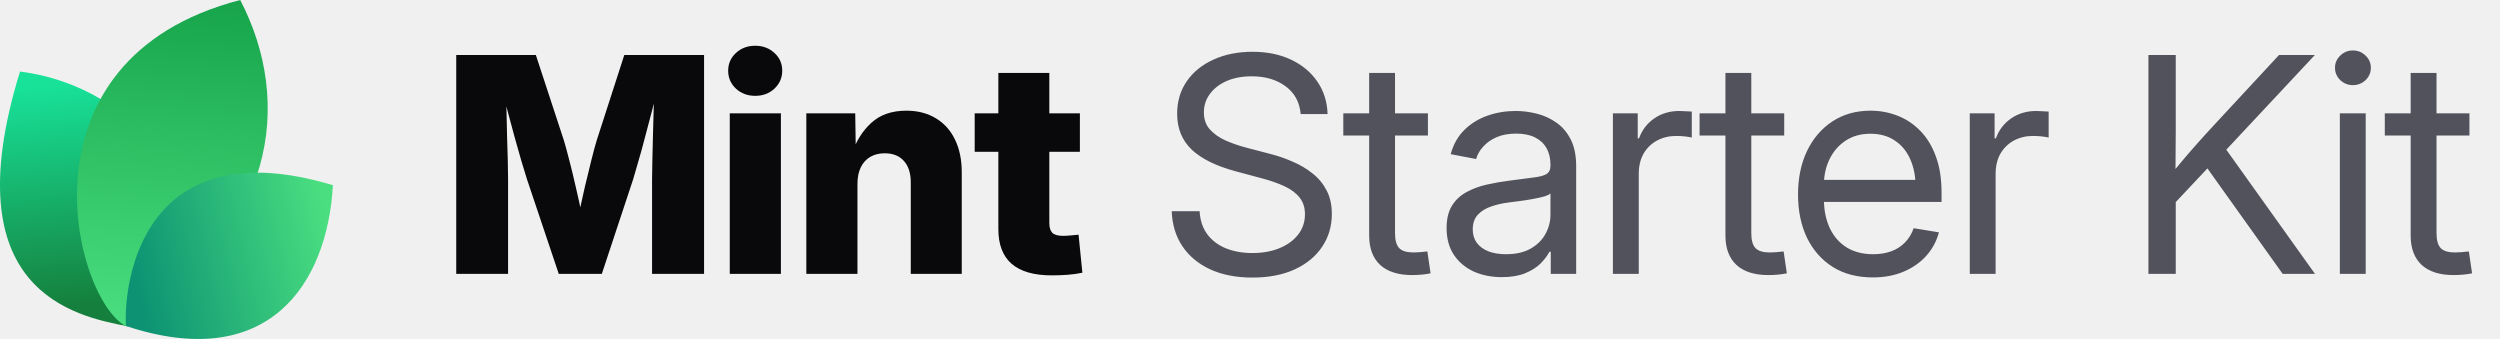
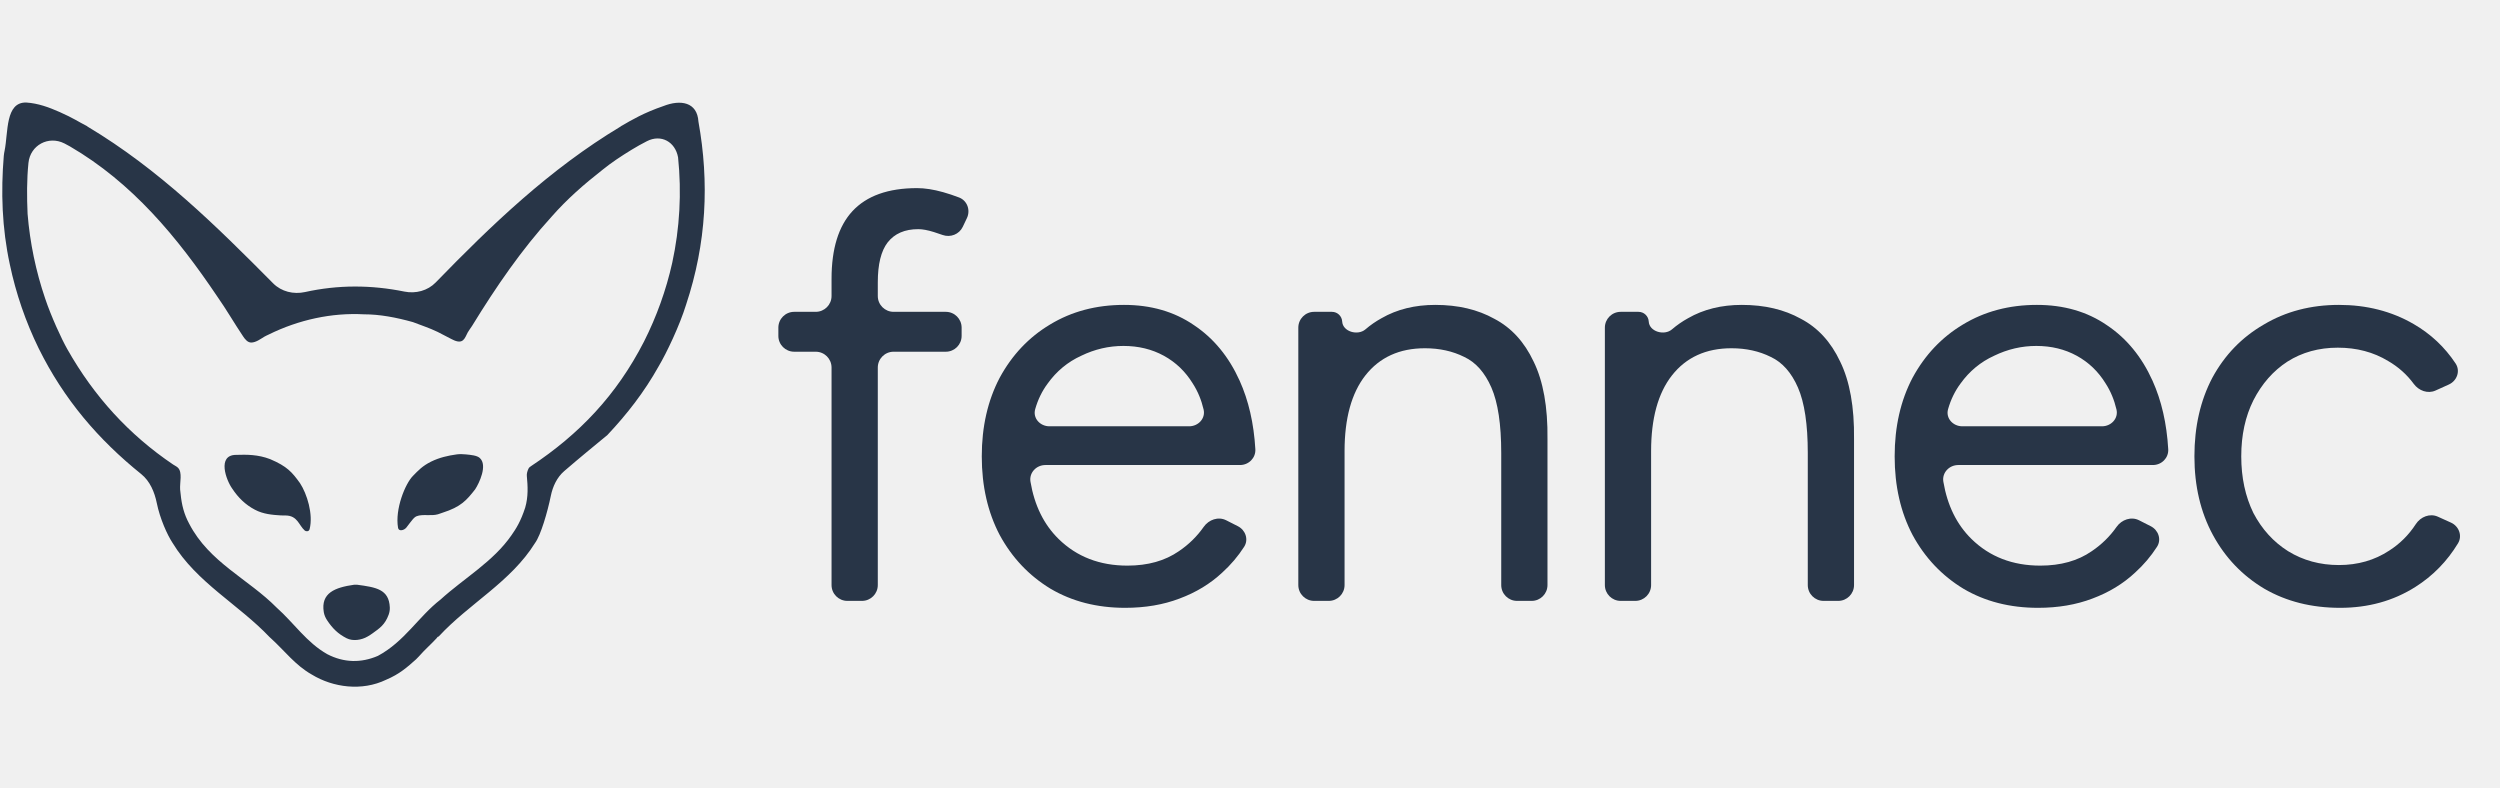
- <svg xmlns="http://www.w3.org/2000/svg" width="177" height="24" viewBox="0 0 177 24" fill="none">
-   <path d="M9.061 23.108C5.268 22.377 -3.391 20.627 1.417 5.064C9.634 6.099 16.973 14.064 9.061 23.108Z" fill="url(#paint0_linear_17557_2020)" />
-   <path d="M8.919 23.094C5.276 21.222 0.784 4.209 17.007 0C20.757 7.193 19.621 16.545 8.919 23.094Z" fill="url(#paint1_linear_17557_2020)" />
-   <path d="M8.914 23.079C8.735 19.882 10.159 9.085 23.57 13.111C23.181 20.123 18.984 26.418 8.914 23.079Z" fill="url(#paint2_linear_17557_2020)" />
-   <path d="M32.301 19.392V3.894H37.938L39.925 9.948C40.036 10.315 40.164 10.787 40.31 11.362C40.462 11.938 40.611 12.552 40.757 13.204C40.91 13.855 41.048 14.483 41.173 15.086C41.305 15.682 41.412 16.192 41.495 16.615H40.695C40.771 16.192 40.871 15.682 40.996 15.086C41.128 14.49 41.267 13.866 41.412 13.214C41.565 12.562 41.714 11.948 41.86 11.373C42.005 10.79 42.133 10.315 42.244 9.948L44.2 3.894H49.848V19.392H46.166V12.704C46.166 12.357 46.173 11.917 46.187 11.383C46.2 10.849 46.214 10.27 46.228 9.646C46.249 9.022 46.266 8.391 46.28 7.753C46.301 7.115 46.311 6.519 46.311 5.964H46.623C46.485 6.561 46.332 7.181 46.166 7.826C45.999 8.471 45.833 9.102 45.666 9.719C45.507 10.336 45.351 10.901 45.198 11.414C45.053 11.928 44.928 12.357 44.824 12.704L42.608 19.392H39.561L37.314 12.704C37.203 12.357 37.072 11.928 36.919 11.414C36.773 10.901 36.614 10.34 36.441 9.729C36.274 9.112 36.104 8.481 35.931 7.836C35.764 7.192 35.608 6.567 35.463 5.964H35.827C35.834 6.512 35.844 7.105 35.858 7.743C35.872 8.374 35.886 9.005 35.9 9.636C35.92 10.26 35.938 10.839 35.952 11.373C35.965 11.907 35.972 12.351 35.972 12.704V19.392H32.301ZM51.668 19.392V8.024H55.288V19.392H51.668ZM53.468 6.786C52.927 6.786 52.473 6.616 52.105 6.276C51.738 5.93 51.554 5.507 51.554 5.007C51.554 4.508 51.738 4.088 52.105 3.749C52.473 3.409 52.927 3.239 53.468 3.239C54.009 3.239 54.463 3.409 54.83 3.749C55.198 4.082 55.382 4.501 55.382 5.007C55.382 5.507 55.198 5.93 54.83 6.276C54.463 6.616 54.009 6.786 53.468 6.786ZM60.708 13.027V19.392H57.088V8.024H60.551L60.593 10.967H60.281C60.593 10.024 61.061 9.268 61.685 8.7C62.309 8.124 63.138 7.836 64.171 7.836C64.975 7.836 65.672 8.017 66.262 8.377C66.851 8.731 67.302 9.234 67.614 9.885C67.933 10.537 68.092 11.307 68.092 12.194V19.392H64.483V12.912C64.483 12.26 64.32 11.754 63.994 11.394C63.675 11.033 63.221 10.853 62.632 10.853C62.25 10.853 61.914 10.936 61.623 11.102C61.332 11.269 61.106 11.515 60.947 11.841C60.787 12.16 60.708 12.555 60.708 13.027ZM76.456 8.024V10.749H69.008V8.024H76.456ZM70.683 5.163H74.292V15.783C74.292 16.102 74.361 16.334 74.5 16.48C74.646 16.625 74.899 16.698 75.259 16.698C75.405 16.698 75.596 16.688 75.831 16.667C76.074 16.646 76.251 16.629 76.362 16.615L76.632 19.309C76.313 19.378 75.963 19.427 75.582 19.455C75.207 19.482 74.836 19.496 74.469 19.496C73.2 19.496 72.25 19.222 71.619 18.674C70.995 18.127 70.683 17.308 70.683 16.22V5.163Z" fill="#09090B" />
-   <path d="M88.667 19.652C87.523 19.652 86.528 19.458 85.682 19.07C84.843 18.681 84.188 18.137 83.716 17.437C83.245 16.736 82.992 15.908 82.957 14.951H84.933C84.968 15.596 85.148 16.14 85.474 16.584C85.8 17.021 86.24 17.354 86.795 17.582C87.35 17.804 87.974 17.915 88.667 17.915C89.388 17.915 90.026 17.801 90.581 17.572C91.143 17.343 91.583 17.024 91.902 16.615C92.228 16.199 92.391 15.717 92.391 15.169C92.391 14.698 92.266 14.306 92.017 13.994C91.767 13.675 91.413 13.408 90.956 13.193C90.498 12.978 89.954 12.787 89.323 12.621L87.502 12.132C86.123 11.765 85.082 11.255 84.382 10.603C83.689 9.944 83.342 9.095 83.342 8.055C83.342 7.174 83.571 6.404 84.028 5.746C84.486 5.087 85.117 4.577 85.921 4.217C86.726 3.849 87.645 3.666 88.678 3.666C89.718 3.666 90.63 3.853 91.413 4.227C92.204 4.602 92.824 5.122 93.275 5.787C93.726 6.446 93.965 7.209 93.993 8.076H92.089C92.013 7.23 91.656 6.574 91.018 6.11C90.387 5.638 89.586 5.403 88.615 5.403C87.95 5.403 87.36 5.513 86.847 5.735C86.341 5.957 85.946 6.262 85.661 6.651C85.377 7.032 85.235 7.469 85.235 7.961C85.235 8.447 85.377 8.849 85.661 9.168C85.946 9.48 86.317 9.74 86.774 9.948C87.232 10.149 87.724 10.319 88.251 10.457L89.884 10.884C90.439 11.023 90.977 11.206 91.496 11.435C92.023 11.657 92.495 11.934 92.911 12.267C93.334 12.593 93.67 12.995 93.92 13.474C94.17 13.945 94.294 14.504 94.294 15.149C94.294 16.015 94.066 16.788 93.608 17.468C93.157 18.148 92.512 18.681 91.673 19.07C90.834 19.458 89.832 19.652 88.667 19.652ZM101.097 8.024V9.594H95.106V8.024H101.097ZM96.937 5.163H98.767V16.521C98.767 17 98.865 17.347 99.059 17.562C99.26 17.77 99.6 17.874 100.078 17.874C100.21 17.874 100.366 17.867 100.546 17.853C100.733 17.832 100.903 17.815 101.056 17.801L101.285 19.351C101.097 19.392 100.886 19.423 100.65 19.444C100.414 19.465 100.189 19.475 99.974 19.475C98.996 19.475 98.244 19.236 97.717 18.758C97.197 18.272 96.937 17.579 96.937 16.677V5.163ZM106.33 19.621C105.595 19.621 104.932 19.489 104.343 19.226C103.754 18.955 103.285 18.564 102.939 18.05C102.592 17.53 102.419 16.896 102.419 16.147C102.419 15.495 102.547 14.965 102.804 14.556C103.06 14.146 103.403 13.828 103.833 13.599C104.263 13.363 104.742 13.186 105.269 13.068C105.796 12.95 106.333 12.857 106.881 12.787C107.574 12.69 108.132 12.617 108.555 12.569C108.978 12.52 109.287 12.441 109.481 12.33C109.675 12.212 109.772 12.014 109.772 11.737V11.654C109.772 11.203 109.679 10.815 109.492 10.489C109.311 10.163 109.041 9.91 108.68 9.729C108.32 9.549 107.872 9.459 107.338 9.459C106.805 9.459 106.34 9.546 105.945 9.719C105.556 9.892 105.241 10.118 104.998 10.395C104.755 10.665 104.593 10.953 104.509 11.258L102.71 10.915C102.897 10.222 103.22 9.65 103.677 9.199C104.135 8.748 104.679 8.412 105.31 8.19C105.941 7.968 106.607 7.857 107.307 7.857C107.8 7.857 108.295 7.92 108.795 8.044C109.301 8.169 109.765 8.381 110.188 8.679C110.611 8.97 110.951 9.369 111.208 9.875C111.464 10.374 111.593 11.005 111.593 11.768V19.392H109.793V17.822H109.7C109.568 18.085 109.363 18.359 109.086 18.643C108.809 18.921 108.444 19.153 107.994 19.34C107.543 19.527 106.988 19.621 106.33 19.621ZM106.621 17.998C107.321 17.998 107.904 17.867 108.368 17.603C108.84 17.333 109.19 16.986 109.419 16.563C109.654 16.133 109.772 15.682 109.772 15.211V13.692C109.703 13.769 109.554 13.841 109.325 13.911C109.096 13.973 108.829 14.032 108.524 14.088C108.226 14.143 107.921 14.192 107.609 14.233C107.304 14.275 107.033 14.309 106.798 14.337C106.354 14.393 105.938 14.49 105.549 14.628C105.168 14.76 104.86 14.954 104.624 15.211C104.388 15.467 104.27 15.811 104.27 16.241C104.27 16.615 104.367 16.934 104.561 17.198C104.762 17.461 105.04 17.662 105.393 17.801C105.747 17.933 106.156 17.998 106.621 17.998ZM114.193 19.392V8.024H115.951V9.792H116.045C116.253 9.209 116.61 8.741 117.116 8.388C117.622 8.034 118.219 7.857 118.905 7.857C119.058 7.857 119.217 7.864 119.384 7.878C119.55 7.885 119.682 7.892 119.779 7.899V9.74C119.716 9.719 119.578 9.695 119.363 9.667C119.155 9.639 118.922 9.625 118.666 9.625C118.174 9.625 117.726 9.733 117.324 9.948C116.922 10.163 116.603 10.471 116.367 10.874C116.138 11.276 116.024 11.758 116.024 12.319V19.392H114.193ZM126.322 8.024V9.594H120.33V8.024H126.322ZM122.161 5.163H123.992V16.521C123.992 17 124.089 17.347 124.283 17.562C124.484 17.77 124.824 17.874 125.302 17.874C125.434 17.874 125.59 17.867 125.77 17.853C125.958 17.832 126.127 17.815 126.28 17.801L126.509 19.351C126.322 19.392 126.11 19.423 125.874 19.444C125.639 19.465 125.413 19.475 125.198 19.475C124.221 19.475 123.468 19.236 122.941 18.758C122.421 18.272 122.161 17.579 122.161 16.677V5.163ZM132.604 19.642C131.502 19.642 130.555 19.396 129.765 18.903C128.974 18.404 128.364 17.714 127.934 16.834C127.511 15.946 127.3 14.927 127.3 13.775C127.3 12.611 127.511 11.584 127.934 10.697C128.364 9.802 128.964 9.102 129.734 8.596C130.51 8.089 131.408 7.836 132.428 7.836C133.1 7.836 133.738 7.954 134.341 8.19C134.952 8.426 135.489 8.783 135.954 9.261C136.425 9.74 136.793 10.343 137.056 11.071C137.327 11.792 137.462 12.645 137.462 13.63V14.296H128.433V12.735H136.463L135.631 13.297C135.631 12.541 135.506 11.876 135.257 11.3C135.007 10.725 134.643 10.277 134.165 9.958C133.686 9.632 133.107 9.469 132.428 9.469C131.748 9.469 131.162 9.632 130.67 9.958C130.177 10.284 129.796 10.725 129.526 11.279C129.262 11.827 129.13 12.441 129.13 13.12V14.046C129.13 14.864 129.273 15.572 129.557 16.168C129.841 16.757 130.243 17.211 130.763 17.53C131.283 17.842 131.901 17.998 132.615 17.998C133.093 17.998 133.523 17.929 133.905 17.79C134.293 17.645 134.619 17.433 134.882 17.156C135.153 16.879 135.354 16.546 135.486 16.157L137.275 16.449C137.108 17.08 136.81 17.634 136.38 18.113C135.95 18.591 135.413 18.966 134.768 19.236C134.123 19.507 133.402 19.642 132.604 19.642ZM139.459 19.392V8.024H141.217V9.792H141.311C141.519 9.209 141.876 8.741 142.382 8.388C142.888 8.034 143.485 7.857 144.171 7.857C144.324 7.857 144.483 7.864 144.649 7.878C144.816 7.885 144.948 7.892 145.045 7.899V9.74C144.982 9.719 144.844 9.695 144.629 9.667C144.421 9.639 144.188 9.625 143.932 9.625C143.439 9.625 142.992 9.733 142.59 9.948C142.188 10.163 141.869 10.471 141.633 10.874C141.404 11.276 141.29 11.758 141.29 12.319V19.392H139.459ZM153.429 14.961V12.715C153.783 12.257 154.136 11.82 154.49 11.404C154.844 10.981 155.204 10.565 155.572 10.156C155.939 9.74 156.314 9.327 156.695 8.918L161.355 3.894H163.893L157.277 10.967H157.184L153.429 14.961ZM152.108 19.392V3.894H154.043V9.241L154.022 12.559L154.043 13.505V19.392H152.108ZM161.615 19.392L155.967 11.477L157.173 9.969L163.903 19.392H161.615ZM165.661 19.392V8.024H167.492V19.392H165.661ZM166.587 6.027C166.24 6.027 165.942 5.909 165.692 5.673C165.443 5.43 165.318 5.139 165.318 4.799C165.318 4.459 165.443 4.172 165.692 3.936C165.942 3.693 166.24 3.572 166.587 3.572C166.934 3.572 167.232 3.693 167.482 3.936C167.731 4.172 167.856 4.459 167.856 4.799C167.856 5.139 167.731 5.43 167.482 5.673C167.232 5.909 166.934 6.027 166.587 6.027ZM174.836 8.024V9.594H168.844V8.024H174.836ZM170.675 5.163H172.506V16.521C172.506 17 172.603 17.347 172.797 17.562C172.998 17.77 173.338 17.874 173.816 17.874C173.948 17.874 174.104 17.867 174.284 17.853C174.472 17.832 174.641 17.815 174.794 17.801L175.023 19.351C174.836 19.392 174.624 19.423 174.388 19.444C174.153 19.465 173.927 19.475 173.712 19.475C172.735 19.475 171.982 19.236 171.455 18.758C170.935 18.272 170.675 17.579 170.675 16.677V5.163Z" fill="#52525C" />
+ <svg xmlns="http://www.w3.org/2000/svg" width="1581" height="498" viewBox="0 0 1581 498" fill="none">
+   <g clip-path="url(#clip0_94_30)">
+     <path d="M1479.88 384.387C1461.85 384.387 1445.88 380.366 1431.99 372.322C1418.1 364.036 1407.25 352.702 1399.45 338.322C1391.65 323.942 1387.75 307.368 1387.75 288.601C1387.75 269.834 1391.53 253.26 1399.09 238.88C1406.89 224.5 1417.73 213.288 1431.63 205.245C1445.52 196.958 1461.36 192.815 1479.15 192.815C1496.7 192.815 1512.42 196.837 1526.32 204.88C1537.21 211.188 1546.08 219.52 1552.93 229.876C1556.06 234.611 1553.82 240.825 1548.65 243.164L1540.2 246.983C1535.3 249.196 1529.62 247.068 1526.44 242.741C1522.11 236.848 1516.7 232.027 1510.23 228.278C1500.97 222.672 1490.37 219.869 1478.42 219.869C1466.48 219.869 1455.88 222.794 1446.62 228.643C1437.6 234.493 1430.41 242.658 1425.05 253.138C1419.93 263.375 1417.37 275.196 1417.37 288.601C1417.37 302.006 1419.93 313.949 1425.05 324.429C1430.41 334.666 1437.72 342.709 1446.98 348.559C1456.49 354.408 1467.21 357.333 1479.15 357.333C1491.1 357.333 1501.7 354.286 1510.96 348.193C1517.74 343.85 1523.33 338.269 1527.76 331.45C1530.78 326.795 1536.65 324.462 1541.7 326.747L1549.98 330.49C1555.06 332.787 1557.33 338.836 1554.44 343.605C1547.54 354.997 1538.53 364.204 1527.41 371.226C1513.52 380 1497.68 384.387 1479.88 384.387Z" fill="#283547" />
+     <path d="M1288.84 384.387C1271.05 384.387 1255.33 380.366 1241.68 372.322C1228.03 364.036 1217.31 352.702 1209.51 338.322C1201.95 323.942 1198.18 307.368 1198.18 288.601C1198.18 269.834 1201.95 253.26 1209.51 238.88C1217.31 224.5 1227.91 213.288 1241.32 205.245C1254.97 196.958 1270.56 192.815 1288.11 192.815C1305.17 192.815 1319.92 197.08 1332.35 205.611C1344.78 213.898 1354.41 225.597 1361.23 240.708C1366.92 253.305 1370.24 267.765 1371.19 284.089C1371.51 289.602 1366.99 294.085 1361.47 294.085H1238.42C1232.66 294.085 1228.02 298.961 1228.98 304.643C1231.51 319.647 1237.45 331.727 1246.8 340.881C1258.26 352.093 1272.76 357.699 1290.31 357.699C1303.22 357.699 1314.07 354.652 1322.84 348.559C1329.06 344.358 1334.29 339.231 1338.54 333.177C1341.75 328.606 1347.76 326.498 1352.74 329.024L1360.13 332.774C1365 335.244 1367.05 341.207 1364.09 345.799C1360.23 351.803 1355.62 357.232 1350.26 362.086C1342.71 369.154 1333.69 374.638 1323.21 378.538C1312.97 382.437 1301.52 384.387 1288.84 384.387ZM1231.95 258.808C1230.35 264.477 1235.07 269.59 1240.96 269.59H1329.31C1335.1 269.59 1339.78 264.638 1338.47 258.993C1337.05 252.898 1334.77 247.412 1331.62 242.536C1326.99 234.98 1320.9 229.131 1313.34 224.987C1305.78 220.844 1297.25 218.772 1287.75 218.772C1278.49 218.772 1269.59 220.844 1261.06 224.987C1252.53 228.887 1245.46 234.737 1239.85 242.536C1236.27 247.363 1233.64 252.787 1231.95 258.808Z" fill="#283547" />
+     <path d="M1024.92 380C1019.39 380 1014.92 375.523 1014.92 370V207.202C1014.92 201.679 1019.39 197.202 1024.92 197.202H1036.19C1039.64 197.202 1042.48 199.897 1042.66 203.336V203.336C1043 209.731 1052.5 212.465 1057.35 208.294C1060.5 205.594 1063.9 203.237 1067.56 201.224C1077.31 195.618 1088.65 192.815 1101.56 192.815C1115.94 192.815 1128.37 195.74 1138.85 201.589C1149.58 207.195 1157.86 216.213 1163.71 228.643C1169.81 241.074 1172.73 257.404 1172.49 277.633V370C1172.49 375.523 1168.01 380 1162.49 380H1153.24C1147.72 380 1143.24 375.523 1143.24 370V286.408C1143.24 268.371 1141.17 254.601 1137.03 245.095C1132.88 235.59 1127.15 229.131 1119.84 225.719C1112.53 222.063 1104.24 220.235 1094.98 220.235C1078.9 220.235 1066.34 225.962 1057.33 237.418C1048.55 248.629 1044.16 264.594 1044.16 285.311V370C1044.16 375.523 1039.69 380 1034.16 380H1024.92Z" fill="#283547" />
+     <path d="M831.055 380C825.532 380 821.055 375.523 821.055 370V207.202C821.055 201.679 825.532 197.202 831.055 197.202H842.331C845.776 197.202 848.618 199.897 848.802 203.336V203.336C849.143 209.731 858.634 212.465 863.493 208.294C866.638 205.594 870.04 203.237 873.7 201.224C883.45 195.618 894.783 192.815 907.701 192.815C922.081 192.815 934.511 195.74 944.992 201.589C955.716 207.195 964.003 216.213 969.852 228.643C975.945 241.074 978.87 257.404 978.626 277.633V370C978.626 375.523 974.149 380 968.626 380H959.379C953.856 380 949.379 375.523 949.379 370V286.408C949.379 268.371 947.307 254.601 943.164 245.095C939.02 235.59 933.293 229.131 925.981 225.719C918.669 222.063 910.382 220.235 901.12 220.235C885.034 220.235 872.482 225.962 863.464 237.418C854.689 248.629 850.302 264.594 850.302 285.311V370C850.302 375.523 845.825 380 840.302 380H831.055Z" fill="#283547" />
+     <path d="M711.542 384.387C693.749 384.387 678.029 380.366 664.38 372.322C650.731 364.036 640.007 352.702 632.207 338.322C624.652 323.942 620.874 307.368 620.874 288.601C620.874 269.834 624.652 253.26 632.207 238.88C640.007 224.5 650.609 213.288 664.014 205.245C677.663 196.958 693.262 192.815 710.811 192.815C727.872 192.815 742.617 197.08 755.048 205.611C767.478 213.898 777.105 225.597 783.93 240.708C789.619 253.305 792.936 267.765 793.883 284.089C794.203 289.602 789.689 294.085 784.166 294.085H661.116C655.353 294.085 650.717 298.961 651.675 304.643C654.204 319.647 660.145 331.727 669.498 340.881C680.954 352.093 695.456 357.699 713.004 357.699C725.922 357.699 736.768 354.652 745.542 348.559C751.759 344.358 756.991 339.231 761.239 333.177C764.446 328.606 770.46 326.498 775.439 329.024L782.831 332.774C787.701 335.244 789.743 341.207 786.789 345.799C782.927 351.803 778.318 357.232 772.962 362.086C765.406 369.154 756.388 374.638 745.908 378.538C735.671 382.437 724.216 384.387 711.542 384.387ZM654.643 258.808C653.05 264.477 657.766 269.59 663.654 269.59H752.003C757.8 269.59 762.481 264.638 761.166 258.993C759.746 252.898 757.463 247.412 754.316 242.536C749.686 234.98 743.592 229.131 736.037 224.987C728.481 220.844 719.95 218.772 710.445 218.772C701.183 218.772 692.287 220.844 683.756 224.987C675.226 228.887 668.158 234.737 662.552 242.536C658.971 247.363 656.334 252.787 654.643 258.808Z" fill="#283547" />
+     <path d="M535.871 380C530.348 380 525.871 375.523 525.871 370V232.428C525.871 226.905 521.394 222.428 515.871 222.428H502.236C496.713 222.428 492.236 217.951 492.236 212.428V207.202C492.236 201.679 496.713 197.202 502.236 197.202H515.871C521.394 197.202 525.871 192.725 525.871 187.202V176.363C525.871 157.352 530.258 143.094 539.033 133.589C548.051 123.839 561.699 118.965 579.979 118.965C584.854 118.965 590.338 119.818 596.431 121.524C599.688 122.436 603.05 123.557 606.516 124.887C611.708 126.879 613.857 132.932 611.466 137.953L608.842 143.463C606.587 148.199 601.066 150.354 596.12 148.605C594.115 147.895 592.268 147.277 590.582 146.75C586.682 145.531 583.391 144.922 580.71 144.922C572.18 144.922 565.721 147.725 561.334 153.331C557.19 158.693 555.119 167.101 555.119 178.557V187.202C555.119 192.725 559.596 197.202 565.119 197.202H598.13C603.653 197.202 608.13 201.679 608.13 207.202V212.428C608.13 217.951 603.653 222.428 598.13 222.428H565.119C559.596 222.428 555.119 226.905 555.119 232.428V370C555.119 375.523 550.642 380 545.119 380H535.871Z" fill="#283547" />
+     <path fill-rule="evenodd" clip-rule="evenodd" d="M170.49 402.911C150.882 382.239 124.394 368.445 109.17 343.391C105.744 338.229 101.123 327.872 99.154 318.145C97.751 311.213 94.831 304.253 89.321 299.819C62.236 278.024 40.451 252.663 24.444 220.274C16.209 203.437 10.091 185.644 6.232 167.302C1.211 144.062 0.527 121.322 2.392 98.595C2.484 97.466 2.692 96.356 2.917 95.247C5.266 83.681 3.268 64.488 16.62 64.838C24.14 65.322 30.97 67.866 37.8 70.879C46.509 74.75 49.77 77.091 54.789 79.628C54.909 79.689 55.093 79.707 55.133 79.835V79.835C55.172 79.962 55.318 80.036 55.433 80.105C100.413 106.981 136.56 142.694 172.737 179.183C177.963 184.454 185.655 186.29 192.902 184.688C213.759 180.076 234.648 180.111 255.73 184.395C262.91 185.854 270.449 183.871 275.554 178.616C310.936 142.191 347.556 107.003 392.412 80.051C392.625 79.924 392.8 79.736 393.013 79.61V79.61C393.137 79.537 393.272 79.486 393.397 79.413C399.172 76.028 407.315 71.233 419.533 67.079C430.356 62.808 440.937 64.466 441.697 76.935C448.597 115.288 446.854 153.642 433.878 192.674C429.847 205.769 421.518 223.317 416.46 231.78C407.484 247.848 396.523 261.931 384.121 275.098C374.441 283.123 367.653 288.584 356.787 297.942C352.238 301.86 349.545 307.664 348.348 313.548C346.257 323.822 341.975 338.47 338.38 343.364C323.04 368.013 296.706 381.667 277.497 402.446C277.389 402.563 277.242 402.637 277.084 402.653L277.062 402.655C276.927 402.669 276.852 402.675 276.759 402.774V402.774C276.543 403.003 276.246 403.471 276.032 403.702C272.494 407.533 268.529 410.949 264.949 415.075C264.367 415.746 263.752 416.389 263.089 416.98C257.601 421.872 252.706 426.288 244.103 429.907C228.955 437.194 210.726 434.845 197.223 426.615C186.782 420.769 179.866 411.398 171.318 403.659L170.49 402.911ZM17.994 103.033C19.134 91.807 30.635 85.616 40.711 90.696C42.072 91.382 43.27 92.023 44.222 92.579C83.719 115.606 112.015 149.829 137.397 187.494C143.106 195.618 148.153 204.405 153.78 212.782C155.054 214.678 156.687 216.684 158.971 216.63C161.989 216.558 165.034 214.189 167.182 212.921C168.064 212.4 169.017 212.009 169.936 211.556C189.022 202.135 209.904 197.685 230.093 198.774C240.25 198.774 250.408 200.722 261.091 203.684C266.17 205.689 271.248 207.24 276.794 209.915C281.005 212.057 282.936 213.087 285.399 214.373C287.781 215.617 290.801 216.92 292.826 215.153C294.206 213.949 294.843 211.965 295.807 210.207C296.601 208.758 297.693 207.485 298.557 206.077C313.637 181.491 329.762 157.936 348.925 136.923C358.422 126.104 369.234 116.602 380.933 107.46C386.538 102.907 392.644 98.856 399.584 94.611C402.703 92.708 405.891 90.926 409.142 89.269C418.08 84.711 427.041 89.651 428.815 99.526V99.526C431.122 121.824 429.869 144.347 425.104 166.251C421.239 183.505 415.249 200.214 407.274 215.996C389.806 250.047 366.293 274.587 335.779 294.812C335.072 295.281 334.572 295.641 334.207 296.407V296.407C333.564 297.755 333.025 299.463 333.166 300.95C333.792 307.541 334.126 314.156 332.135 320.993C329.341 329.655 326.408 334.274 323.486 338.45C311.884 355.219 293.725 365.431 278.592 379.159C264.579 390.024 255.914 405.673 239.001 414.763C228.46 419.334 217.484 419.17 206.981 413.707C193.984 406.39 185.976 394.082 174.974 384.278C157.153 366.197 132.301 355.68 119.656 331.224C116.37 325.186 114.889 319.147 114.249 312.546C114.155 311.577 113.987 310.614 113.917 309.642C113.597 305.133 115.511 298.752 112.554 295.807C111.679 294.936 110.494 294.448 109.471 293.758C81.752 275.049 59.527 250.837 42.562 220.797C38.946 214.448 32.379 200.179 28.576 188.843C22.665 171.502 18.926 153.496 17.446 135.235C16.975 124.517 16.91 113.695 17.994 103.033ZM149.183 287.666C156.188 287.436 163.194 287.416 170.872 290.37C181.615 294.948 184.701 298.584 189.719 305.545C194.158 312.326 198.16 325.172 195.814 334.579C195.607 335.408 195.038 335.947 194.184 335.961V335.961C193.741 335.968 193.103 335.841 192.769 335.55C188.907 332.187 188.254 326.03 180.515 325.983C179.57 325.978 178.618 326.011 177.674 325.953C172.313 325.625 166.469 325.162 161.213 322.346C155.234 319.217 150.629 314.716 146.886 309.032C142.995 303.67 137.185 287.795 149.183 287.666ZM288.73 287.372C290.67 287.098 292.642 287.164 294.592 287.359C297.86 287.686 301.627 288.001 303.413 289.637C308.473 294.181 303.059 305.522 300.49 309.445C295.071 316.358 291.588 320.503 279.796 324.263C278.826 324.572 277.877 324.972 276.897 325.25C272.583 326.476 267.251 324.972 263.52 326.444C262.621 326.799 261.88 327.449 261.238 328.171C259.753 329.846 258.484 331.76 257.01 333.595C255.468 335.514 252.092 336.209 251.724 333.774V333.774C249.685 322.011 256.253 305.853 261.193 300.914C264.473 297.552 267.143 294.653 272.65 291.918C277.99 289.303 283.331 288.133 288.73 287.372ZM225.769 369.775C237.854 371.386 245.984 372.662 246.512 384.065C246.586 385.652 246.328 387.243 245.783 388.735C243.457 395.096 240.045 397.325 235.726 400.431C234.45 401.348 233.857 401.729 232.502 402.523V402.523C228.636 404.791 223.174 405.653 219.18 403.619C213.768 400.863 210.253 397.39 206.858 392.25C205.837 390.704 205.073 388.983 204.769 387.155C202.741 374.963 211.802 371.51 224.015 369.775C225.189 369.775 224.749 369.775 225.769 369.775Z" fill="#283547" />
+   </g>
  <defs>
-     <linearGradient id="paint0_linear_17557_2020" x1="3.776" y1="5.916" x2="5.232" y2="21.559" gradientUnits="userSpaceOnUse">
-       <stop stop-color="#18E299" />
-       <stop offset="1" stop-color="#15803D" />
-     </linearGradient>
-     <linearGradient id="paint1_linear_17557_2020" x1="12.171" y1="-0.718" x2="10.19" y2="22.983" gradientUnits="userSpaceOnUse">
-       <stop stop-color="#16A34A" />
-       <stop offset="1" stop-color="#4ADE80" />
-     </linearGradient>
-     <linearGradient id="paint2_linear_17557_2020" x1="23.133" y1="15.353" x2="9.338" y2="18.52" gradientUnits="userSpaceOnUse">
-       <stop stop-color="#4ADE80" />
-       <stop offset="1" stop-color="#0D9373" />
-     </linearGradient>
+     <clipPath id="clip0_94_30">
+       <rect width="1581" height="498" fill="white" />
+     </clipPath>
  </defs>
</svg>
